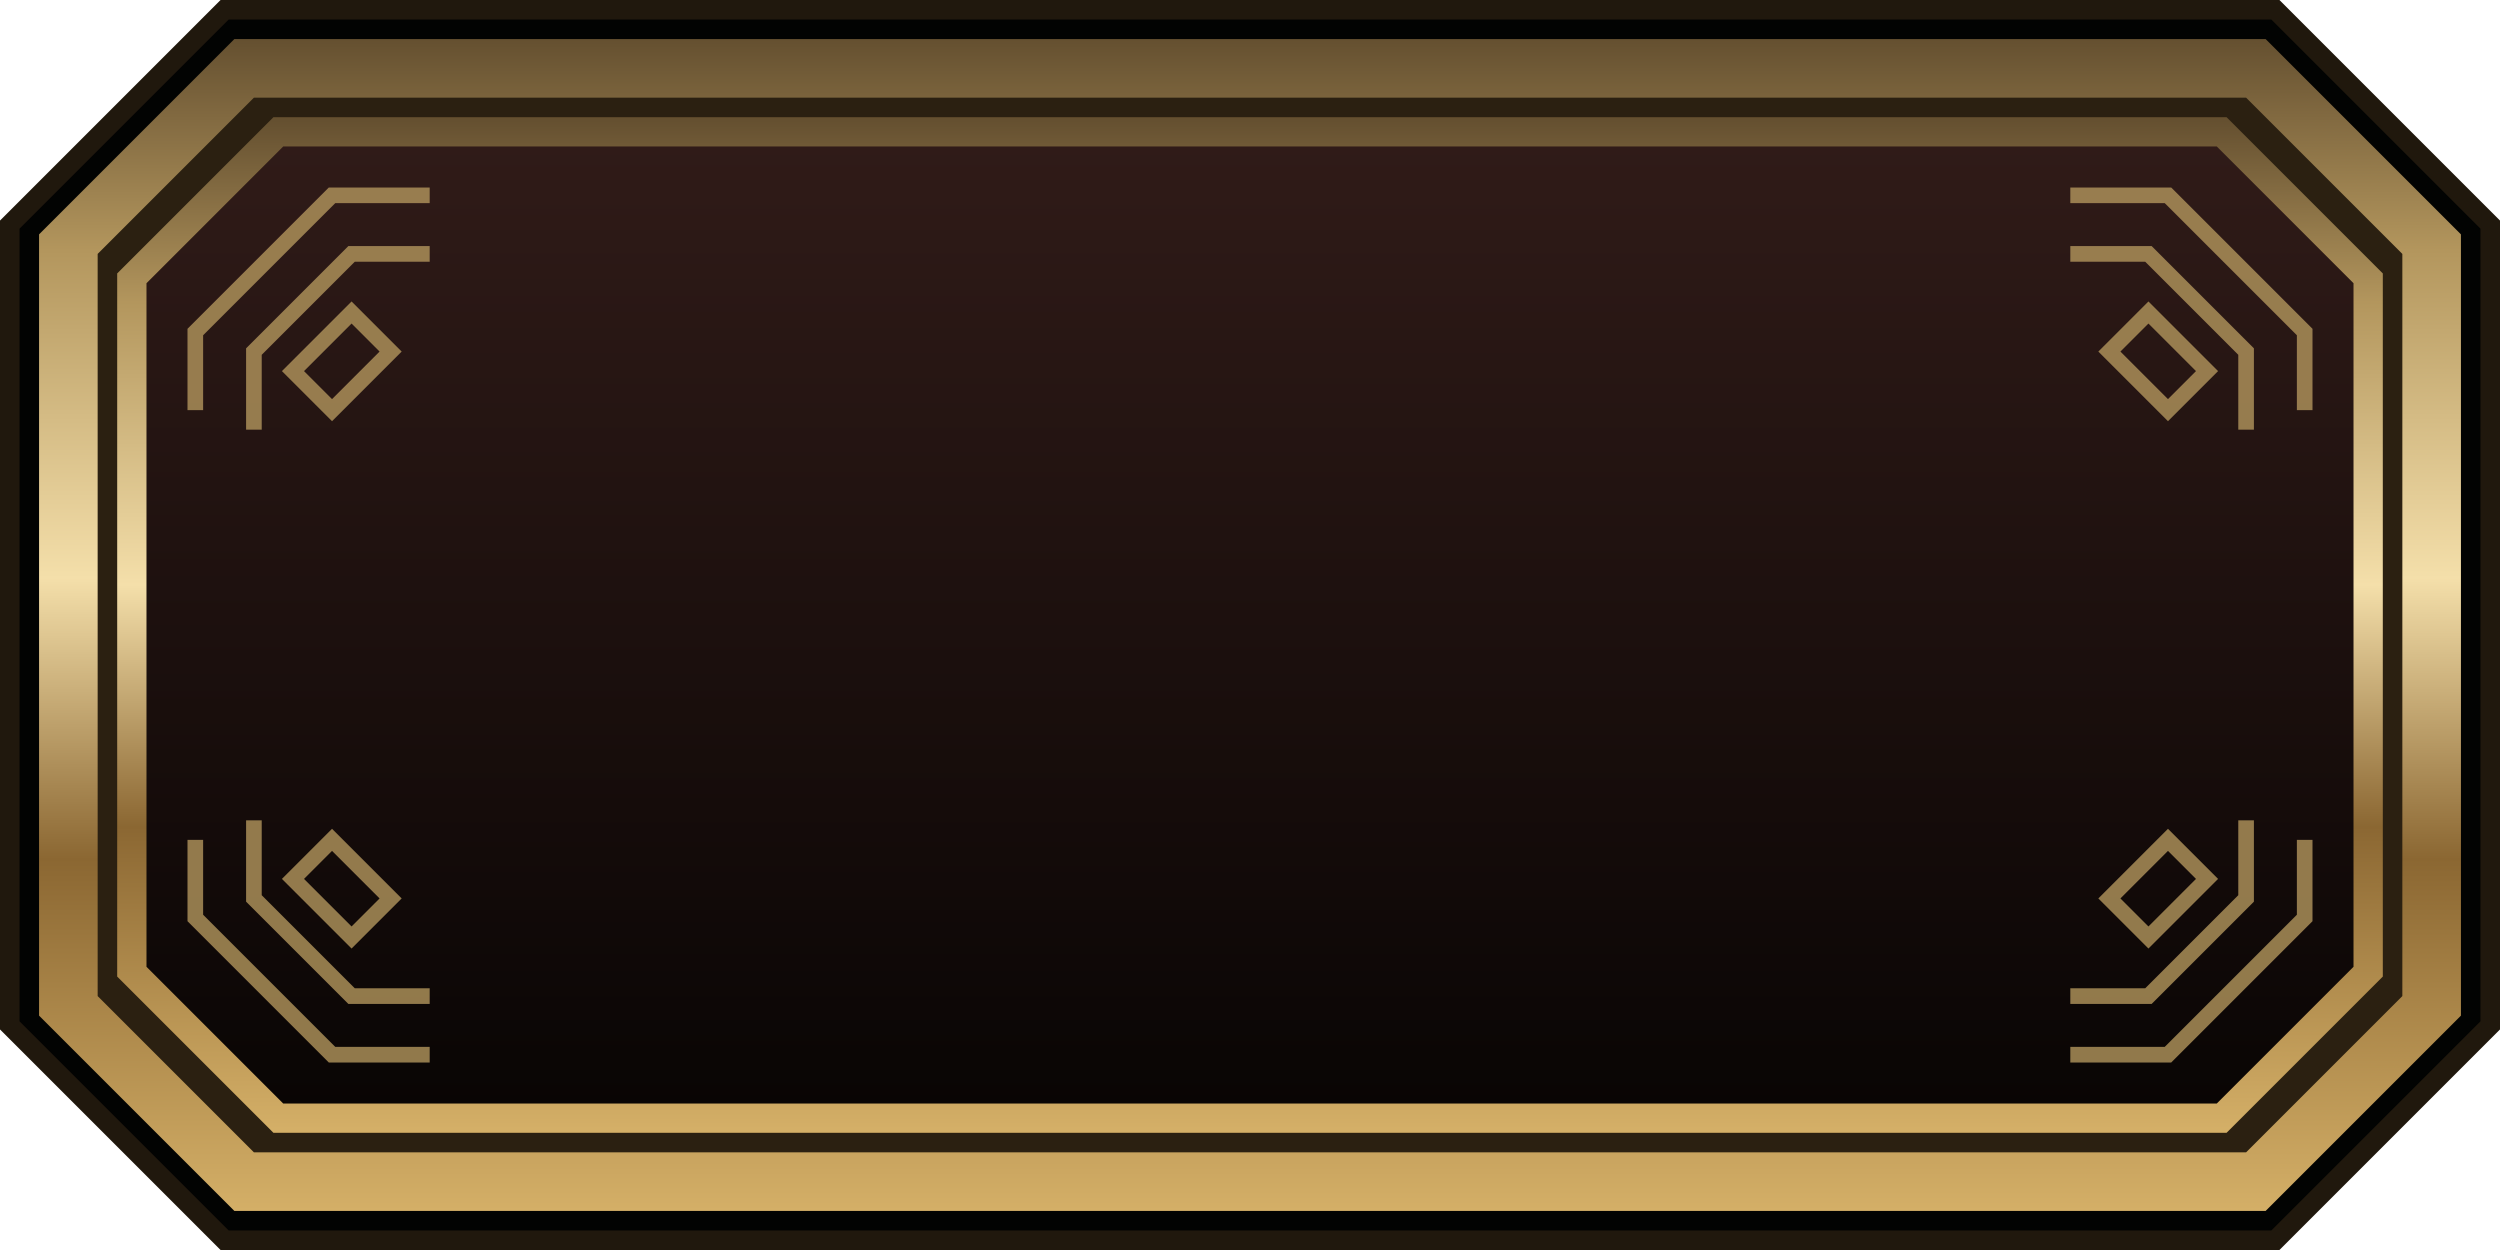
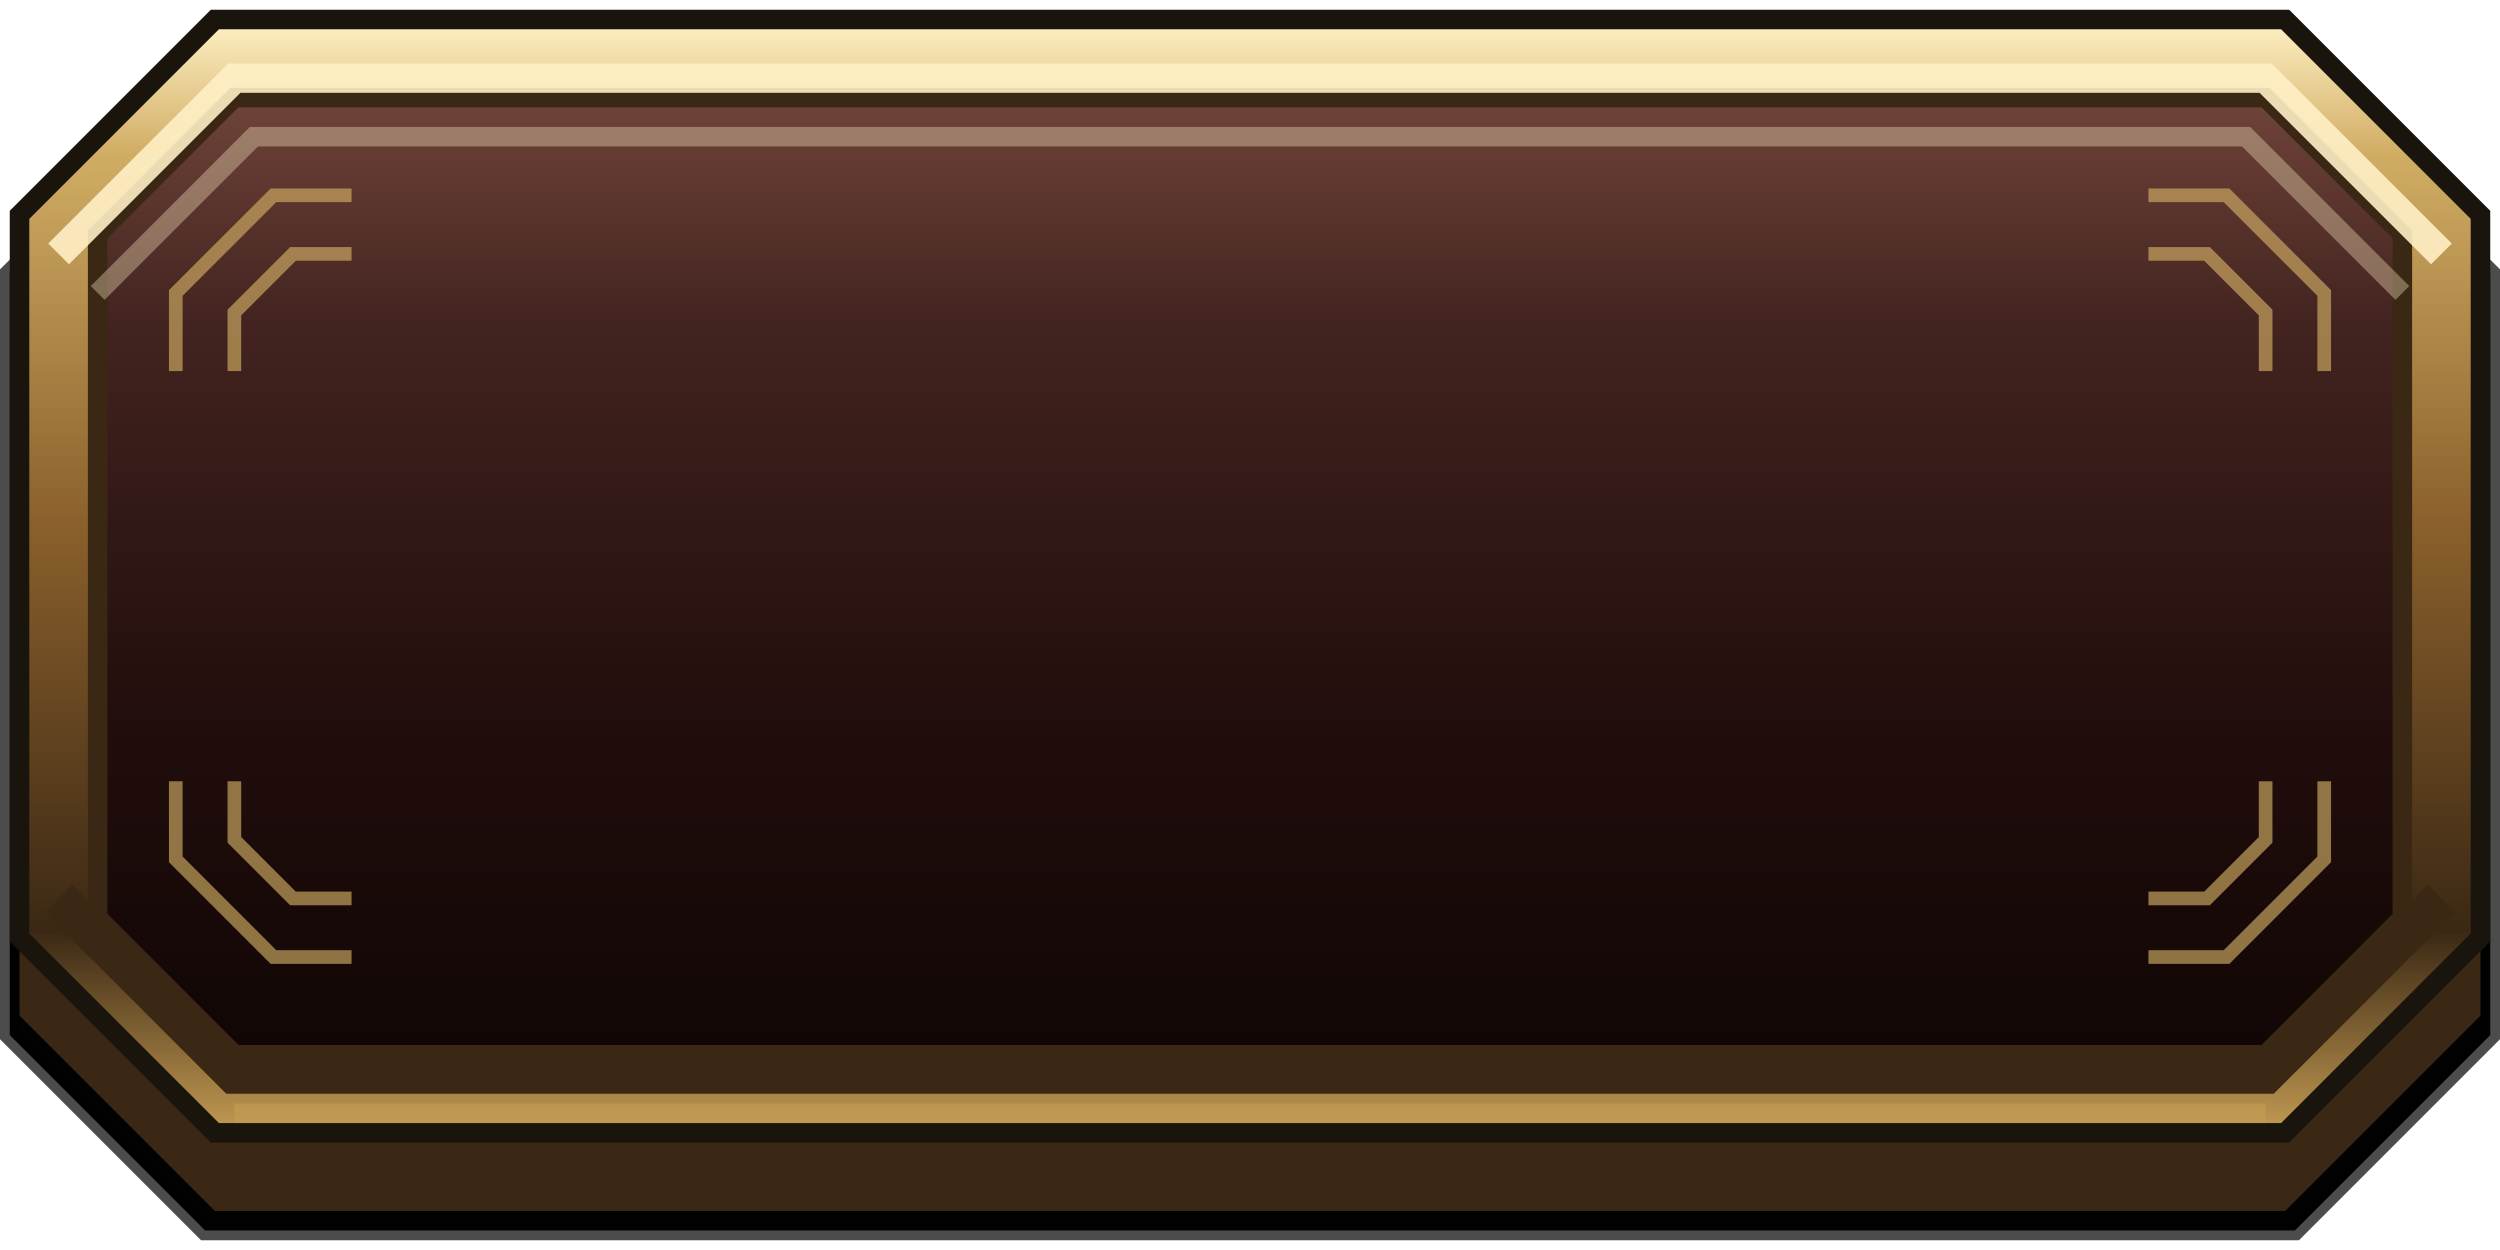
<svg xmlns="http://www.w3.org/2000/svg" width="128" height="64" viewBox="0 0 128 64">
  <defs>
-     <linearGradient id="gold" x2="0" y2="1">
-       <stop offset="0" stop-color="#655030" />
-       <stop offset=".18" stop-color="#b3965d" />
-       <stop offset=".46" stop-color="#f4dfaa" />
-       <stop offset=".7" stop-color="#8b6732" />
-       <stop offset="1" stop-color="#d4af67" />
+     <linearGradient id="rim" x1="0%" y1="0%" x2="0%" y2="100%">
+       <stop offset="0%" stop-color="#fff0c5" />
+       <stop offset="12%" stop-color="#d1ad64" />
+       <stop offset="45%" stop-color="#8b602c" />
+       <stop offset="82%" stop-color="#3b2814" />
+       <stop offset="100%" stop-color="#c29a52" />
    </linearGradient>
-     <linearGradient id="face" x2="0" y2="1">
-       <stop stop-color="#301b18" />
-       <stop offset="1" stop-color="#090504" />
+     <linearGradient id="face" x1="0%" y1="0%" x2="0%" y2="100%">
+       <stop offset="0%" stop-color="#70443a" />
+       <stop offset="24%" stop-color="#42231f" />
+       <stop offset="64%" stop-color="#220e0c" />
+       <stop offset="100%" stop-color="#100605" />
    </linearGradient>
  </defs>
-   <path d="M 11.5,0.5 H 116.5 L 127.5,11.5 V 52.5 L 116.5,63.5 H 11.5 L 0.5,52.5 V 11.5 Z" fill="#020302" stroke="#20180d" />
-   <path d="M 12,2 H 116 L 126,12 V 52 L 116,62 H 12 L 2,52 V 12 Z" fill="url(#gold)" />
-   <path d="M 13,5 H 115 L 123,13 V 51 L 115,59 H 13 L 5,51 V 13 Z" fill="#2b2011" />
-   <path d="M 14,6 H 114 L 122,14 V 50 L 114,58 H 14 L 6,50 V 14 Z" fill="url(#gold)" />
-   <path d="M 14.5,7.5 H 113.5 L 120.5,14.5 V 49.5 L 113.5,56.5 H 14.5 L 7.5,49.5 V 14.5 Z" fill="url(#face)" />
-   <g transform="translate(0 0) scale(1 1)" fill="none" stroke="#b3965d" stroke-width=".8" opacity=".8">
-     <path d="M10 21 V17 L17 10 H22 M13 22 V18 L18 13 H22" />
-     <path d="M15 19 L18 16 L20 18 L17 21 Z" />
+   <path d="M10.5,4 H117.5 L127.5,14 V53 L117.5,63 H10.5 L0.5,53 V14 Z" fill="#010201" stroke="#000" stroke-opacity=".7" />
+   <path d="M11,3 H117 L127,13 V52 L117,62 H11 L1,52 V13 Z" fill="#3b2814" />
+   <path d="M11,1 H117 L127,11 V48 L117,58 H11 L1,48 V11 Z" fill="url(#rim)" stroke="#19150c" stroke-width="1" />
+   <path d="M12,5 H116 L123,12 V47 L116,54 H12 L5,47 V12 Z" fill="url(#face)" stroke="#3b2814" stroke-width="1" />
+   <path d="M3,13 L12,4 H116 L125,13" fill="none" stroke="#fff0c5" stroke-width="1.5" opacity=".9" />
+   <path d="M5,15 L13,7 H115 L123,15" fill="none" stroke="#fff0c5" stroke-width="1" opacity=".35" />
+   <path d="M3,46 L12,55 H116 L125,46" fill="none" stroke="#3b2814" stroke-width="2" />
+   <path d="M12,57 H116" fill="none" stroke="#c29a52" stroke-width="1" opacity=".7" />
+   <g transform="translate(0 1) scale(1 1)" fill="none" stroke="#d1ad64" stroke-width=".7" opacity=".65">
+     <path d="M9 18 V14 L14 9 H18 M12 18 V15 L15 12 H18" />
  </g>
-   <g transform="translate(128 0) scale(-1 1)" fill="none" stroke="#b3965d" stroke-width=".8" opacity=".8">
-     <path d="M10 21 V17 L17 10 H22 M13 22 V18 L18 13 H22" />
-     <path d="M15 19 L18 16 L20 18 L17 21 Z" />
+   <g transform="translate(128 1) scale(-1 1)" fill="none" stroke="#d1ad64" stroke-width=".7" opacity=".65">
+     <path d="M9 18 V14 L14 9 H18 M12 18 V15 L15 12 H18" />
  </g>
-   <g transform="translate(0 64) scale(1 -1)" fill="none" stroke="#b3965d" stroke-width=".8" opacity=".8">
-     <path d="M10 21 V17 L17 10 H22 M13 22 V18 L18 13 H22" />
-     <path d="M15 19 L18 16 L20 18 L17 21 Z" />
+   <g transform="translate(0 58) scale(1 -1)" fill="none" stroke="#d1ad64" stroke-width=".7" opacity=".65">
+     <path d="M9 18 V14 L14 9 H18 M12 18 V15 L15 12 H18" />
  </g>
-   <g transform="translate(128 64) scale(-1 -1)" fill="none" stroke="#b3965d" stroke-width=".8" opacity=".8">
-     <path d="M10 21 V17 L17 10 H22 M13 22 V18 L18 13 H22" />
-     <path d="M15 19 L18 16 L20 18 L17 21 Z" />
+   <g transform="translate(128 58) scale(-1 -1)" fill="none" stroke="#d1ad64" stroke-width=".7" opacity=".65">
+     <path d="M9 18 V14 L14 9 H18 M12 18 V15 L15 12 H18" />
  </g>
</svg>
